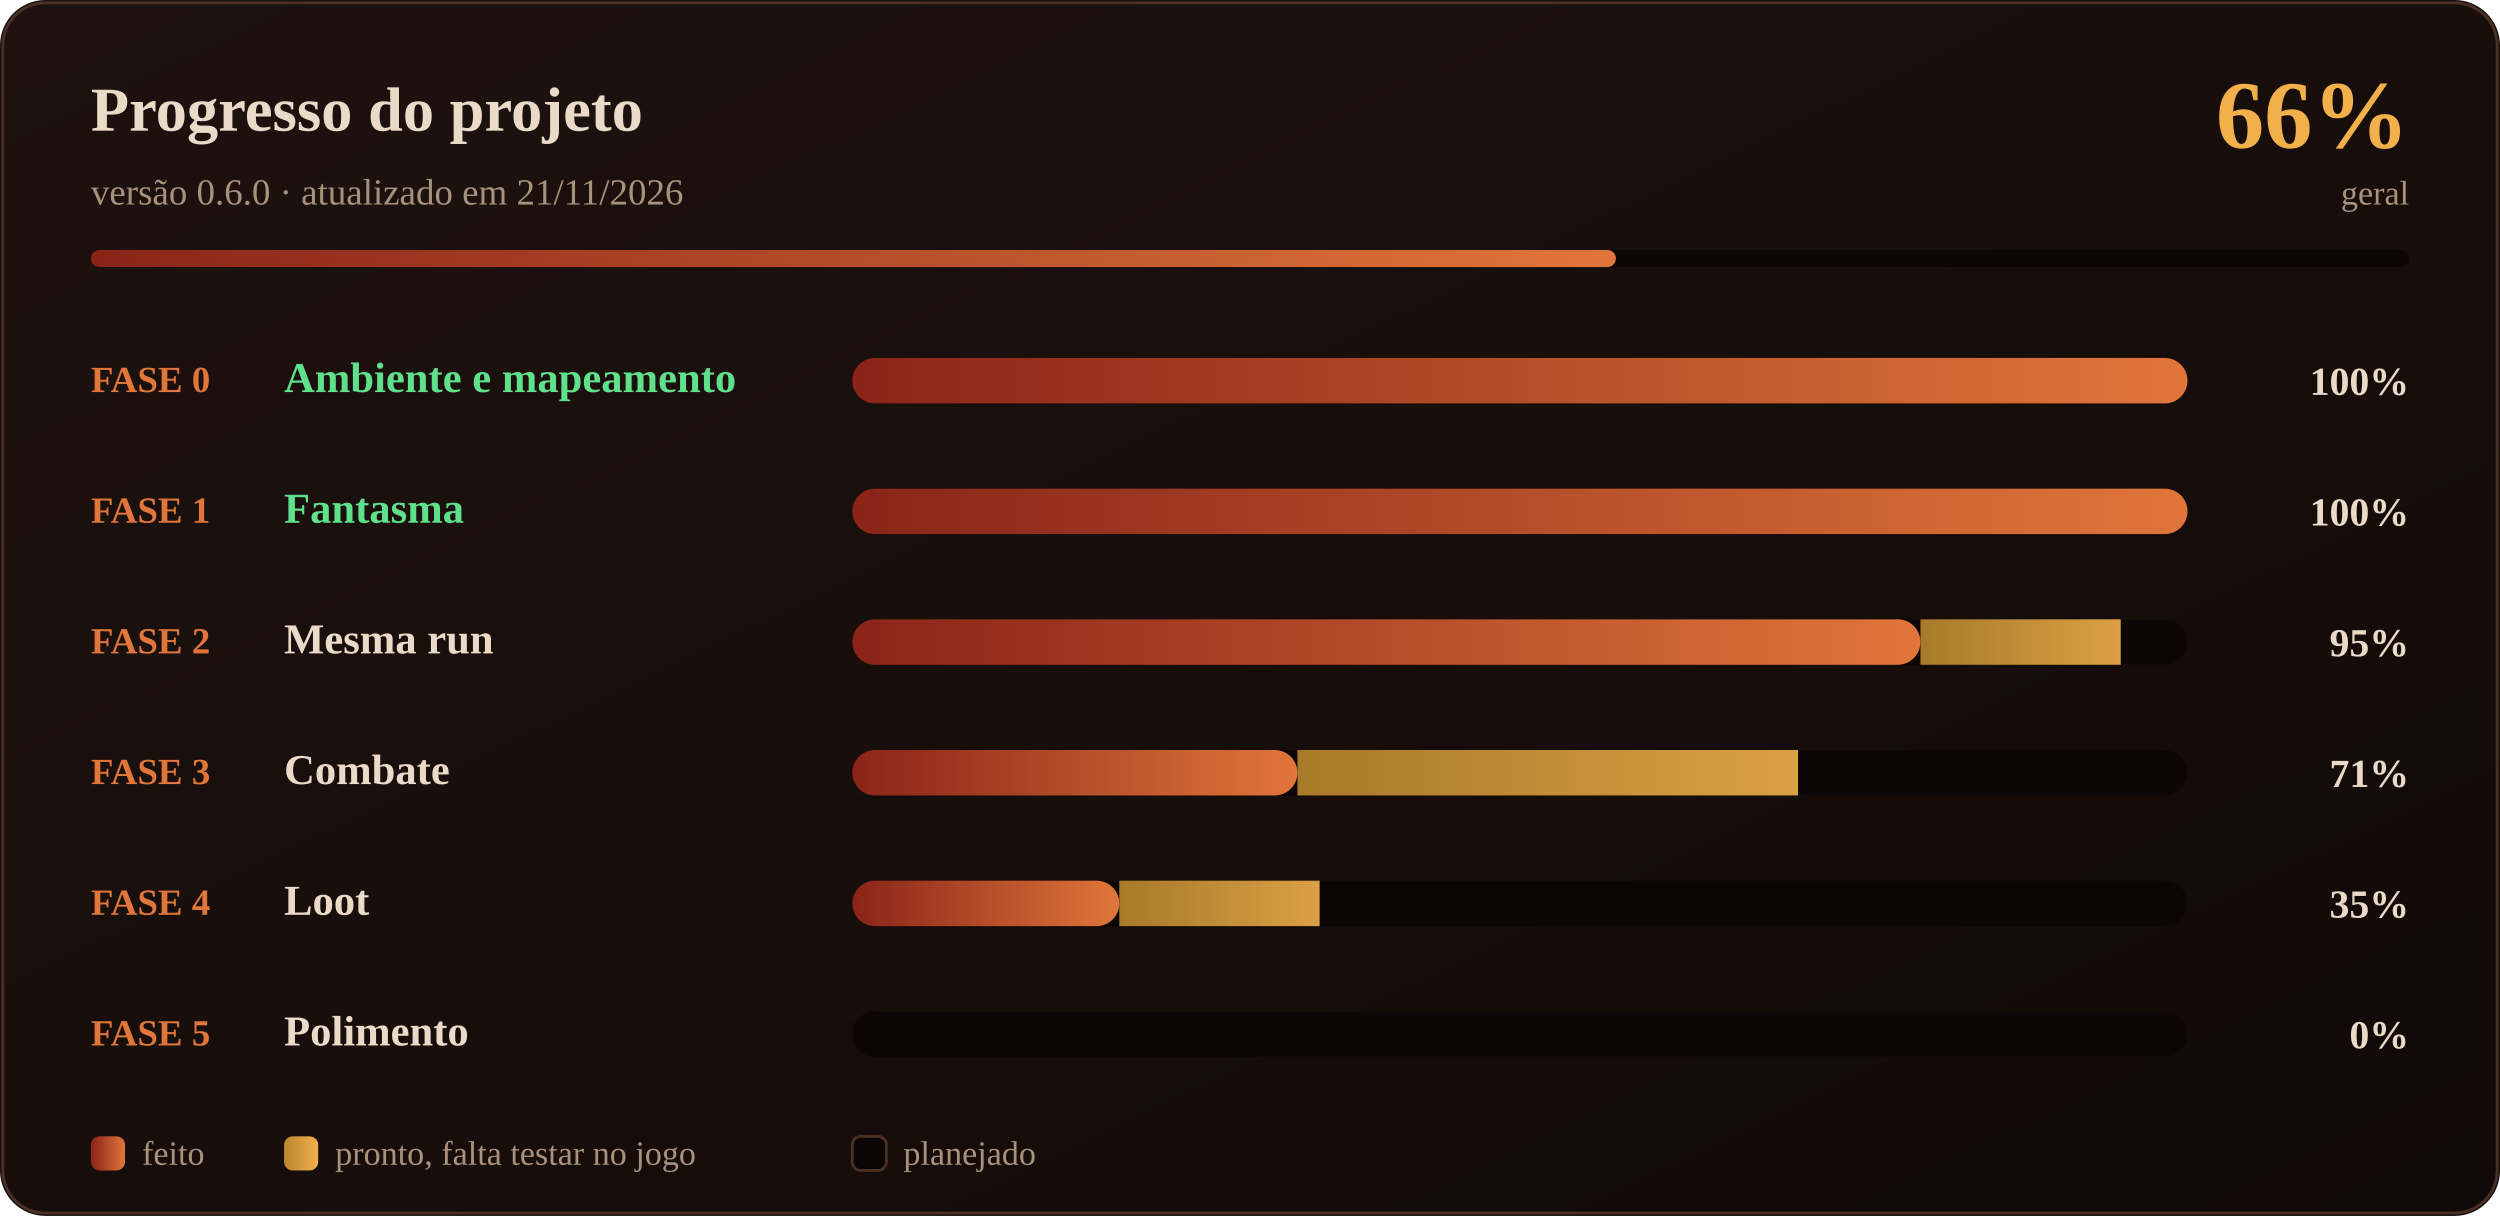
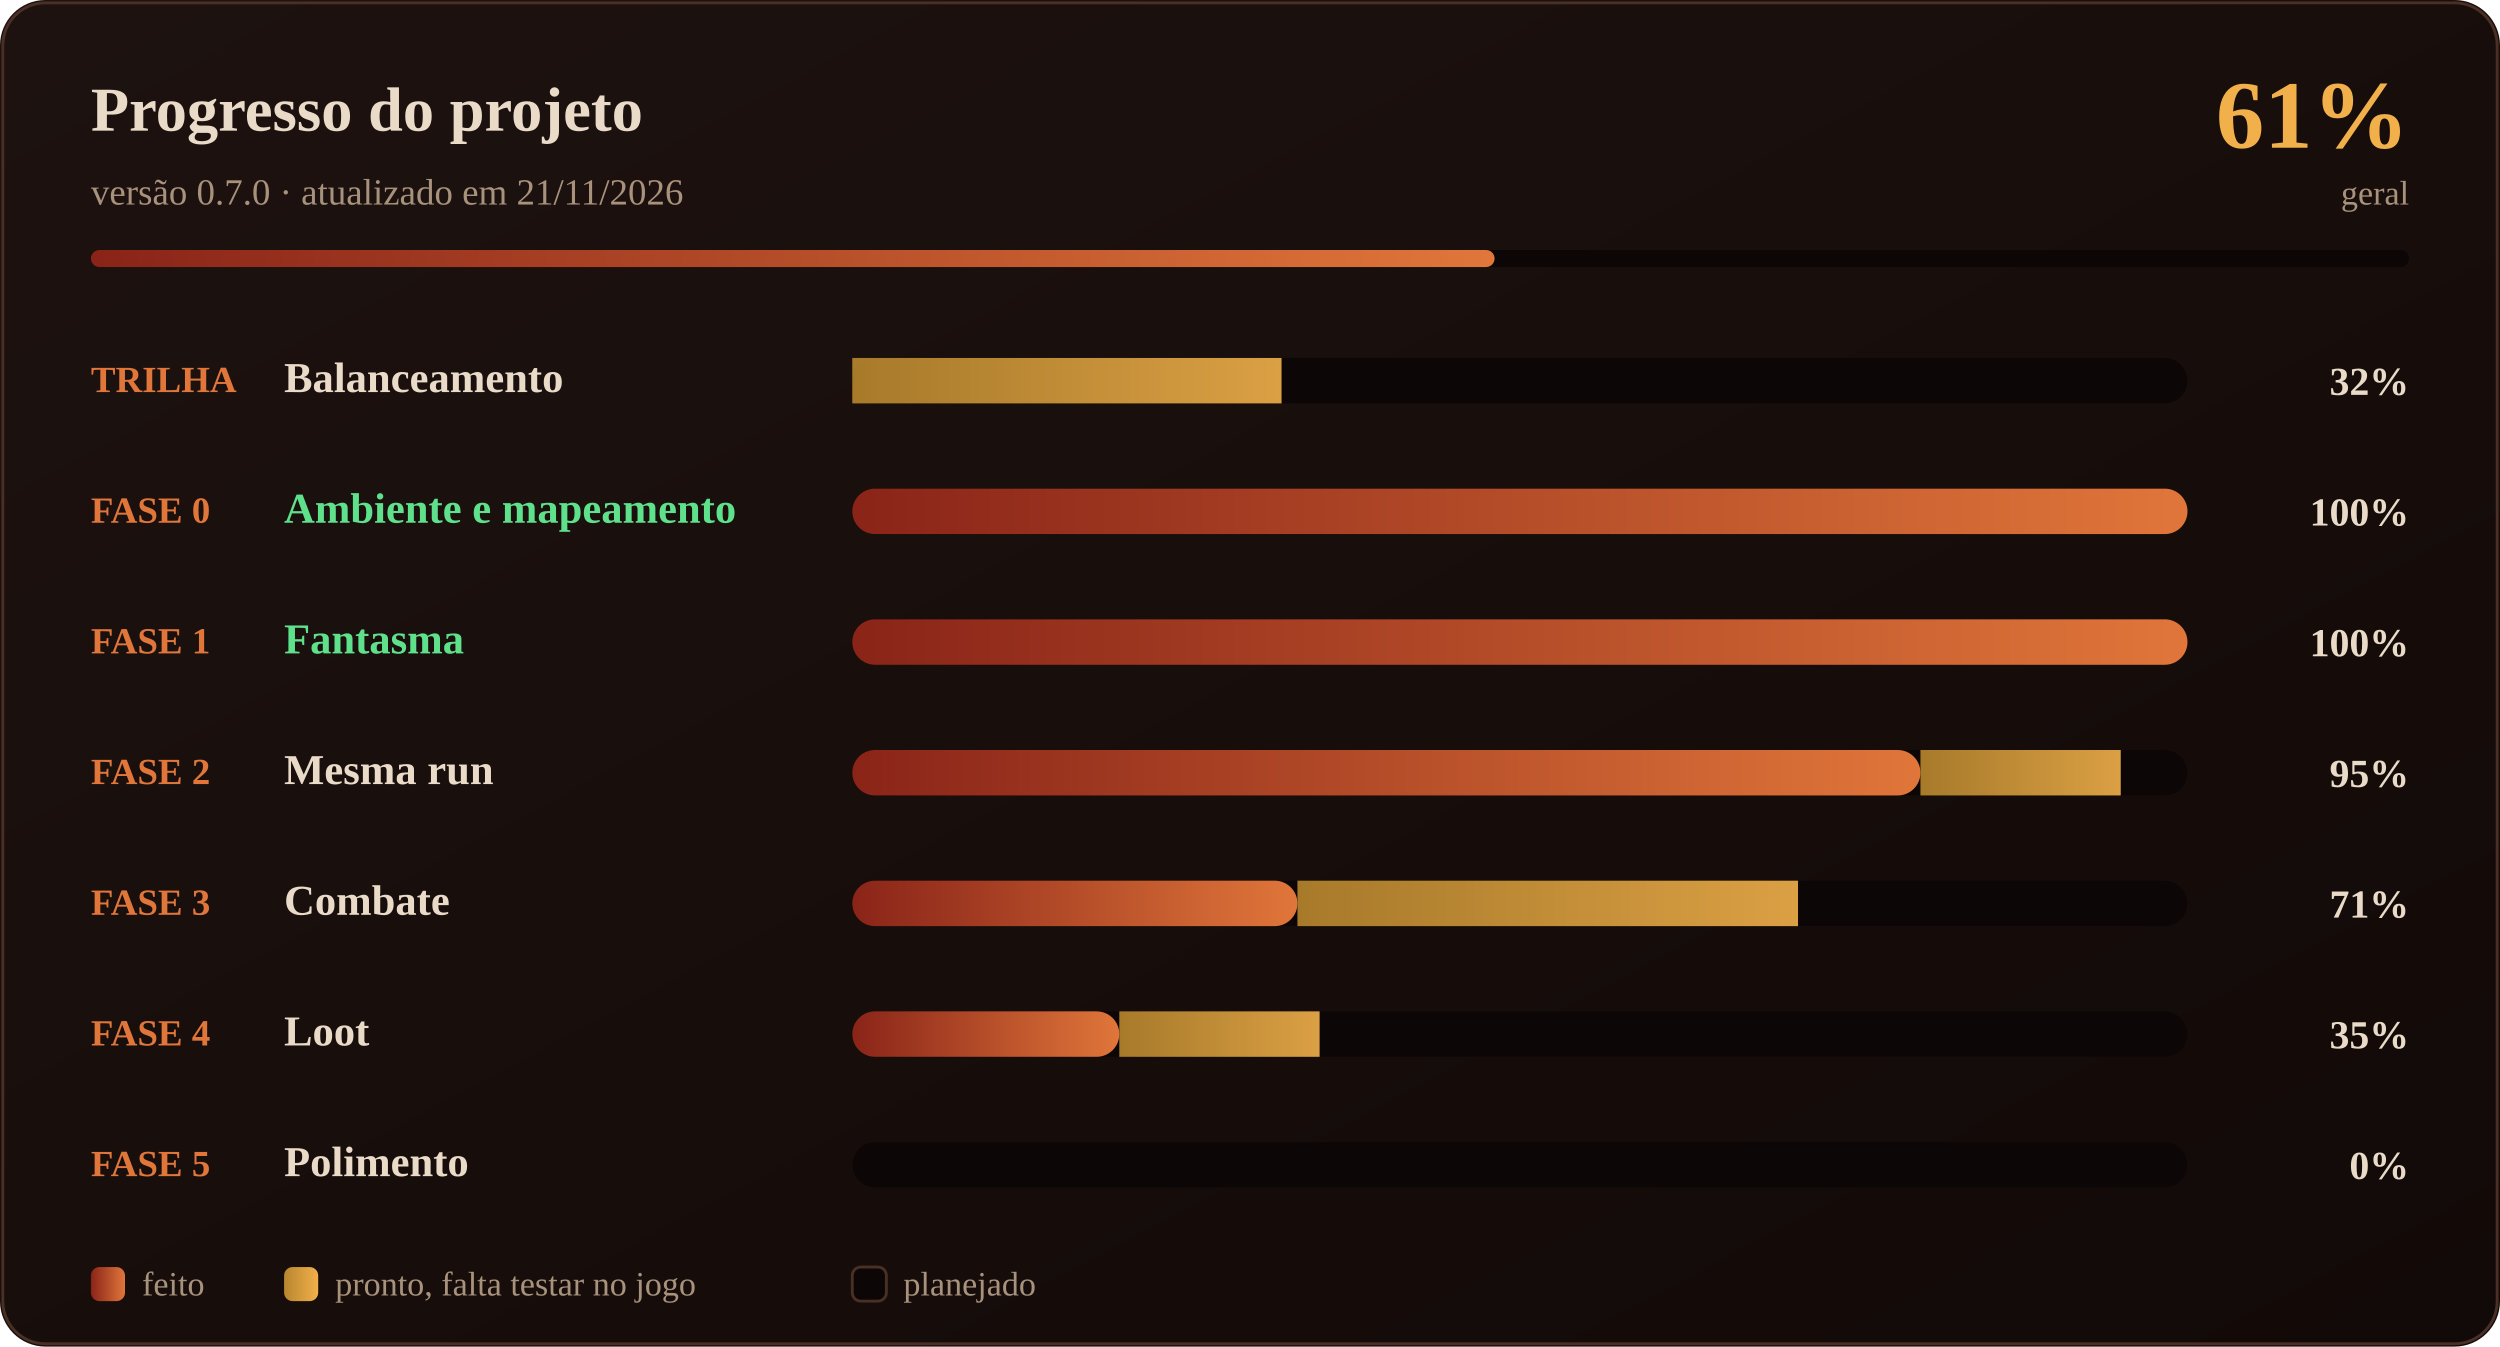
- <svg xmlns="http://www.w3.org/2000/svg" width="880" height="428" viewBox="0 0 880 428" font-family="Georgia, 'Times New Roman', serif">
+ <svg xmlns="http://www.w3.org/2000/svg" width="880" height="474" viewBox="0 0 880 474" font-family="Georgia, 'Times New Roman', serif">
  <defs>
    <linearGradient id="fundo" x1="0" y1="0" x2="1" y2="1">
      <stop offset="0" stop-color="#1d1210" />
      <stop offset="1" stop-color="#120a08" />
    </linearGradient>
    <linearGradient id="fogo" x1="0" y1="0" x2="1" y2="0">
      <stop offset="0" stop-color="#8a2418" />
      <stop offset="1" stop-color="#e0763a" />
    </linearGradient>
    <linearGradient id="teste" x1="0" y1="0" x2="1" y2="0">
      <stop offset="0" stop-color="#b8862e" />
      <stop offset="1" stop-color="#f2b04a" />
    </linearGradient>
  </defs>
-   <rect width="880" height="428" rx="16" fill="url(#fundo)" />
-   <rect x="1" y="1" width="878" height="426" rx="15" fill="none" stroke="#4a2f25" />
+   <rect width="880" height="474" rx="16" fill="url(#fundo)" />
+   <rect x="1" y="1" width="878" height="472" rx="15" fill="none" stroke="#4a2f25" />
  <text x="32" y="46" fill="#eadbc8" font-size="22" font-weight="700">Progresso do projeto</text>
-   <text x="32" y="72" fill="#a8927c" font-size="13">versão 0.6.0 · atualizado em 21/11/2026</text>
-   <text x="848" y="52" fill="#f2b04a" font-size="34" font-weight="800" text-anchor="end">66%</text>
+   <text x="32" y="72" fill="#a8927c" font-size="13">versão 0.7.0 · atualizado em 21/11/2026</text>
+   <text x="848" y="52" fill="#f2b04a" font-size="34" font-weight="800" text-anchor="end">61%</text>
  <text x="848" y="72" fill="#a8927c" font-size="12" text-anchor="end">geral</text>
  <rect x="32" y="88" width="816" height="6" rx="3" fill="#0c0706" />
-   <rect x="32" y="88" width="536.8" height="6" rx="3" fill="url(#fogo)" />
-   <text x="32" y="138" fill="#e0763a" font-size="13" font-weight="700">FASE 0</text>
-   <text x="100" y="138" fill="#5fe08a" font-size="15" font-weight="600">Ambiente e mapeamento</text>
+   <rect x="32" y="88" width="494.1" height="6" rx="3" fill="url(#fogo)" />
+   <text x="32" y="138" fill="#e0763a" font-size="13" font-weight="700">TRILHA</text>
+   <text x="100" y="138" fill="#eadbc8" font-size="15" font-weight="600">Balanceamento</text>
  <rect x="300" y="126" width="470" height="16" rx="8" fill="#0c0706" />
-   <rect x="300" y="126" width="470.0" height="16" rx="8" fill="url(#fogo)" />
-   <text x="848" y="139" fill="#eadbc8" font-size="14" font-weight="700" text-anchor="end">100%</text>
-   <text x="32" y="184" fill="#e0763a" font-size="13" font-weight="700">FASE 1</text>
-   <text x="100" y="184" fill="#5fe08a" font-size="15" font-weight="600">Fantasma</text>
+   <rect x="300.0" y="126" width="151.1" height="16" rx="0" fill="url(#teste)" opacity="0.9" />
+   <text x="848" y="139" fill="#eadbc8" font-size="14" font-weight="700" text-anchor="end">32%</text>
+   <text x="32" y="184" fill="#e0763a" font-size="13" font-weight="700">FASE 0</text>
+   <text x="100" y="184" fill="#5fe08a" font-size="15" font-weight="600">Ambiente e mapeamento</text>
  <rect x="300" y="172" width="470" height="16" rx="8" fill="#0c0706" />
  <rect x="300" y="172" width="470.0" height="16" rx="8" fill="url(#fogo)" />
  <text x="848" y="185" fill="#eadbc8" font-size="14" font-weight="700" text-anchor="end">100%</text>
-   <text x="32" y="230" fill="#e0763a" font-size="13" font-weight="700">FASE 2</text>
-   <text x="100" y="230" fill="#eadbc8" font-size="15" font-weight="600">Mesma run</text>
+   <text x="32" y="230" fill="#e0763a" font-size="13" font-weight="700">FASE 1</text>
+   <text x="100" y="230" fill="#5fe08a" font-size="15" font-weight="600">Fantasma</text>
  <rect x="300" y="218" width="470" height="16" rx="8" fill="#0c0706" />
-   <rect x="300" y="218" width="376.0" height="16" rx="8" fill="url(#fogo)" />
-   <rect x="676.0" y="218" width="70.5" height="16" rx="0" fill="url(#teste)" opacity="0.9" />
-   <text x="848" y="231" fill="#eadbc8" font-size="14" font-weight="700" text-anchor="end">95%</text>
-   <text x="32" y="276" fill="#e0763a" font-size="13" font-weight="700">FASE 3</text>
-   <text x="100" y="276" fill="#eadbc8" font-size="15" font-weight="600">Combate</text>
+   <rect x="300" y="218" width="470.0" height="16" rx="8" fill="url(#fogo)" />
+   <text x="848" y="231" fill="#eadbc8" font-size="14" font-weight="700" text-anchor="end">100%</text>
+   <text x="32" y="276" fill="#e0763a" font-size="13" font-weight="700">FASE 2</text>
+   <text x="100" y="276" fill="#eadbc8" font-size="15" font-weight="600">Mesma run</text>
  <rect x="300" y="264" width="470" height="16" rx="8" fill="#0c0706" />
-   <rect x="300" y="264" width="156.7" height="16" rx="8" fill="url(#fogo)" />
-   <rect x="456.7" y="264" width="176.2" height="16" rx="0" fill="url(#teste)" opacity="0.9" />
-   <text x="848" y="277" fill="#eadbc8" font-size="14" font-weight="700" text-anchor="end">71%</text>
-   <text x="32" y="322" fill="#e0763a" font-size="13" font-weight="700">FASE 4</text>
-   <text x="100" y="322" fill="#eadbc8" font-size="15" font-weight="600">Loot</text>
+   <rect x="300" y="264" width="376.0" height="16" rx="8" fill="url(#fogo)" />
+   <rect x="676.0" y="264" width="70.5" height="16" rx="0" fill="url(#teste)" opacity="0.9" />
+   <text x="848" y="277" fill="#eadbc8" font-size="14" font-weight="700" text-anchor="end">95%</text>
+   <text x="32" y="322" fill="#e0763a" font-size="13" font-weight="700">FASE 3</text>
+   <text x="100" y="322" fill="#eadbc8" font-size="15" font-weight="600">Combate</text>
  <rect x="300" y="310" width="470" height="16" rx="8" fill="#0c0706" />
-   <rect x="300" y="310" width="94.0" height="16" rx="8" fill="url(#fogo)" />
-   <rect x="394.0" y="310" width="70.5" height="16" rx="0" fill="url(#teste)" opacity="0.9" />
-   <text x="848" y="323" fill="#eadbc8" font-size="14" font-weight="700" text-anchor="end">35%</text>
-   <text x="32" y="368" fill="#e0763a" font-size="13" font-weight="700">FASE 5</text>
-   <text x="100" y="368" fill="#eadbc8" font-size="15" font-weight="600">Polimento</text>
+   <rect x="300" y="310" width="156.7" height="16" rx="8" fill="url(#fogo)" />
+   <rect x="456.7" y="310" width="176.2" height="16" rx="0" fill="url(#teste)" opacity="0.9" />
+   <text x="848" y="323" fill="#eadbc8" font-size="14" font-weight="700" text-anchor="end">71%</text>
+   <text x="32" y="368" fill="#e0763a" font-size="13" font-weight="700">FASE 4</text>
+   <text x="100" y="368" fill="#eadbc8" font-size="15" font-weight="600">Loot</text>
  <rect x="300" y="356" width="470" height="16" rx="8" fill="#0c0706" />
-   <text x="848" y="369" fill="#eadbc8" font-size="14" font-weight="700" text-anchor="end">0%</text>
-   <rect x="32" y="400" width="12" height="12" rx="3" fill="url(#fogo)" />
-   <text x="50" y="410" fill="#a8927c" font-size="12">feito</text>
-   <rect x="100" y="400" width="12" height="12" rx="3" fill="url(#teste)" />
-   <text x="118" y="410" fill="#a8927c" font-size="12">pronto, falta testar no jogo</text>
-   <rect x="300" y="400" width="12" height="12" rx="3" fill="#0c0706" stroke="#4a2f25" />
-   <text x="318" y="410" fill="#a8927c" font-size="12">planejado</text>
+   <rect x="300" y="356" width="94.0" height="16" rx="8" fill="url(#fogo)" />
+   <rect x="394.0" y="356" width="70.5" height="16" rx="0" fill="url(#teste)" opacity="0.9" />
+   <text x="848" y="369" fill="#eadbc8" font-size="14" font-weight="700" text-anchor="end">35%</text>
+   <text x="32" y="414" fill="#e0763a" font-size="13" font-weight="700">FASE 5</text>
+   <text x="100" y="414" fill="#eadbc8" font-size="15" font-weight="600">Polimento</text>
+   <rect x="300" y="402" width="470" height="16" rx="8" fill="#0c0706" />
+   <text x="848" y="415" fill="#eadbc8" font-size="14" font-weight="700" text-anchor="end">0%</text>
+   <rect x="32" y="446" width="12" height="12" rx="3" fill="url(#fogo)" />
+   <text x="50" y="456" fill="#a8927c" font-size="12">feito</text>
+   <rect x="100" y="446" width="12" height="12" rx="3" fill="url(#teste)" />
+   <text x="118" y="456" fill="#a8927c" font-size="12">pronto, falta testar no jogo</text>
+   <rect x="300" y="446" width="12" height="12" rx="3" fill="#0c0706" stroke="#4a2f25" />
+   <text x="318" y="456" fill="#a8927c" font-size="12">planejado</text>
</svg>
